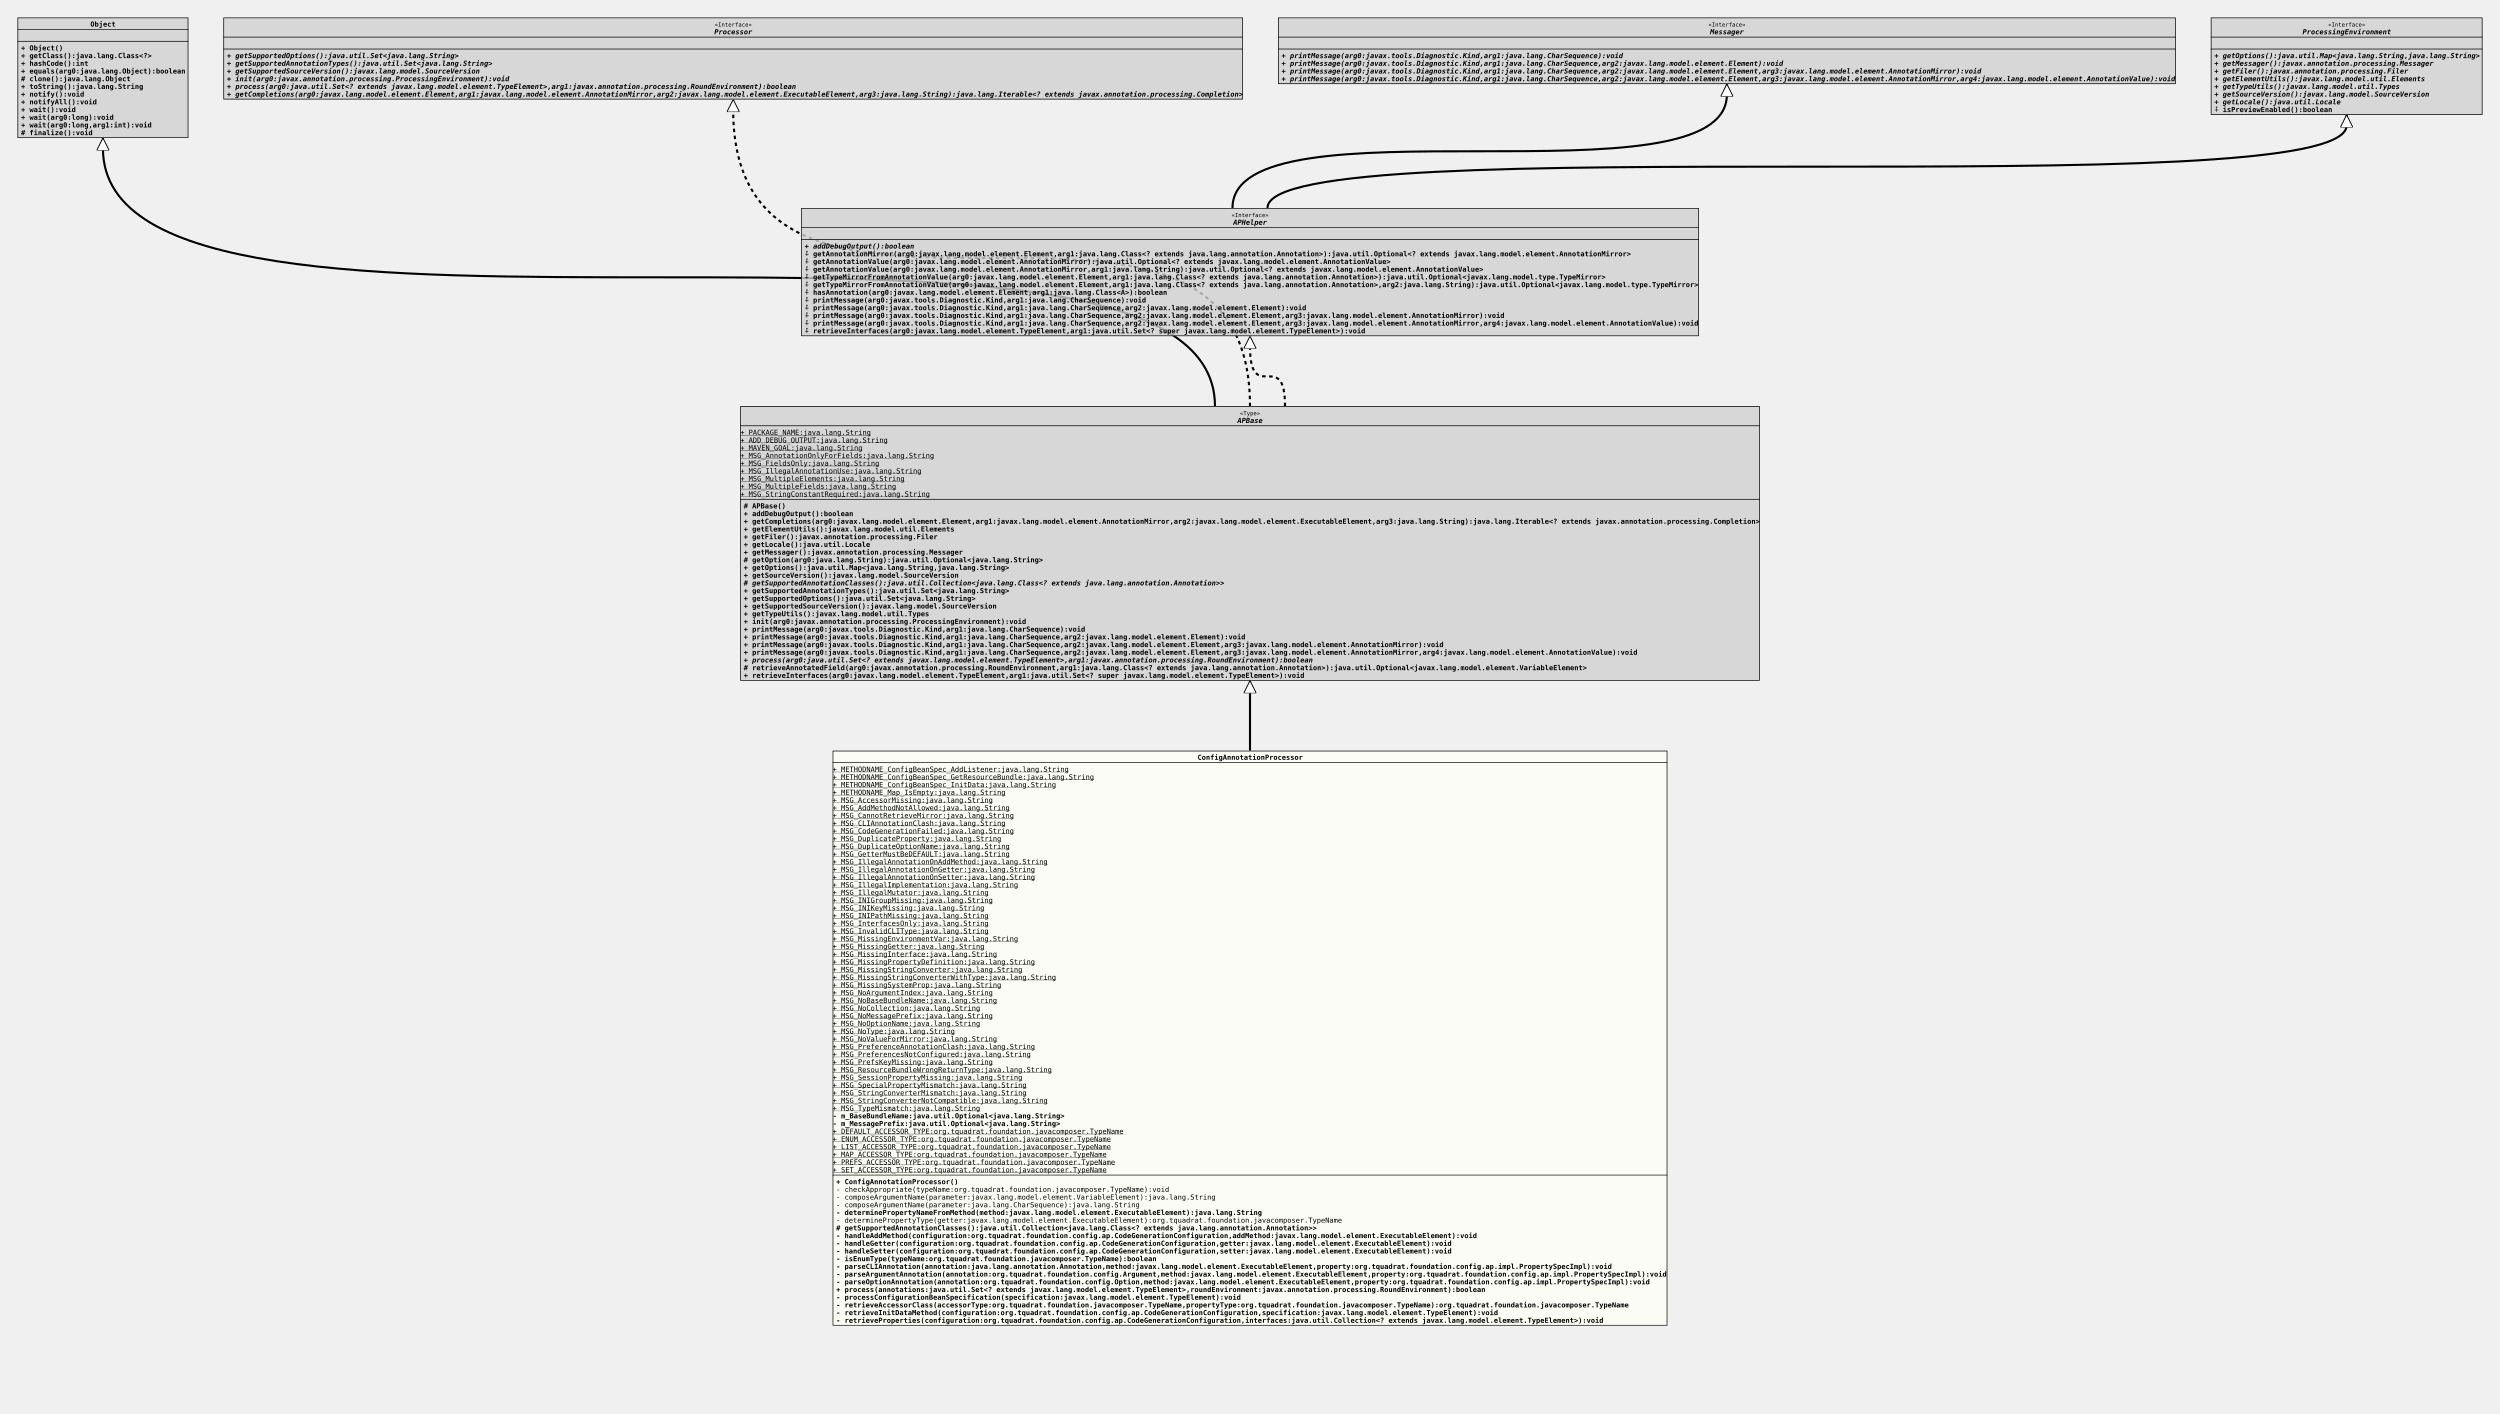
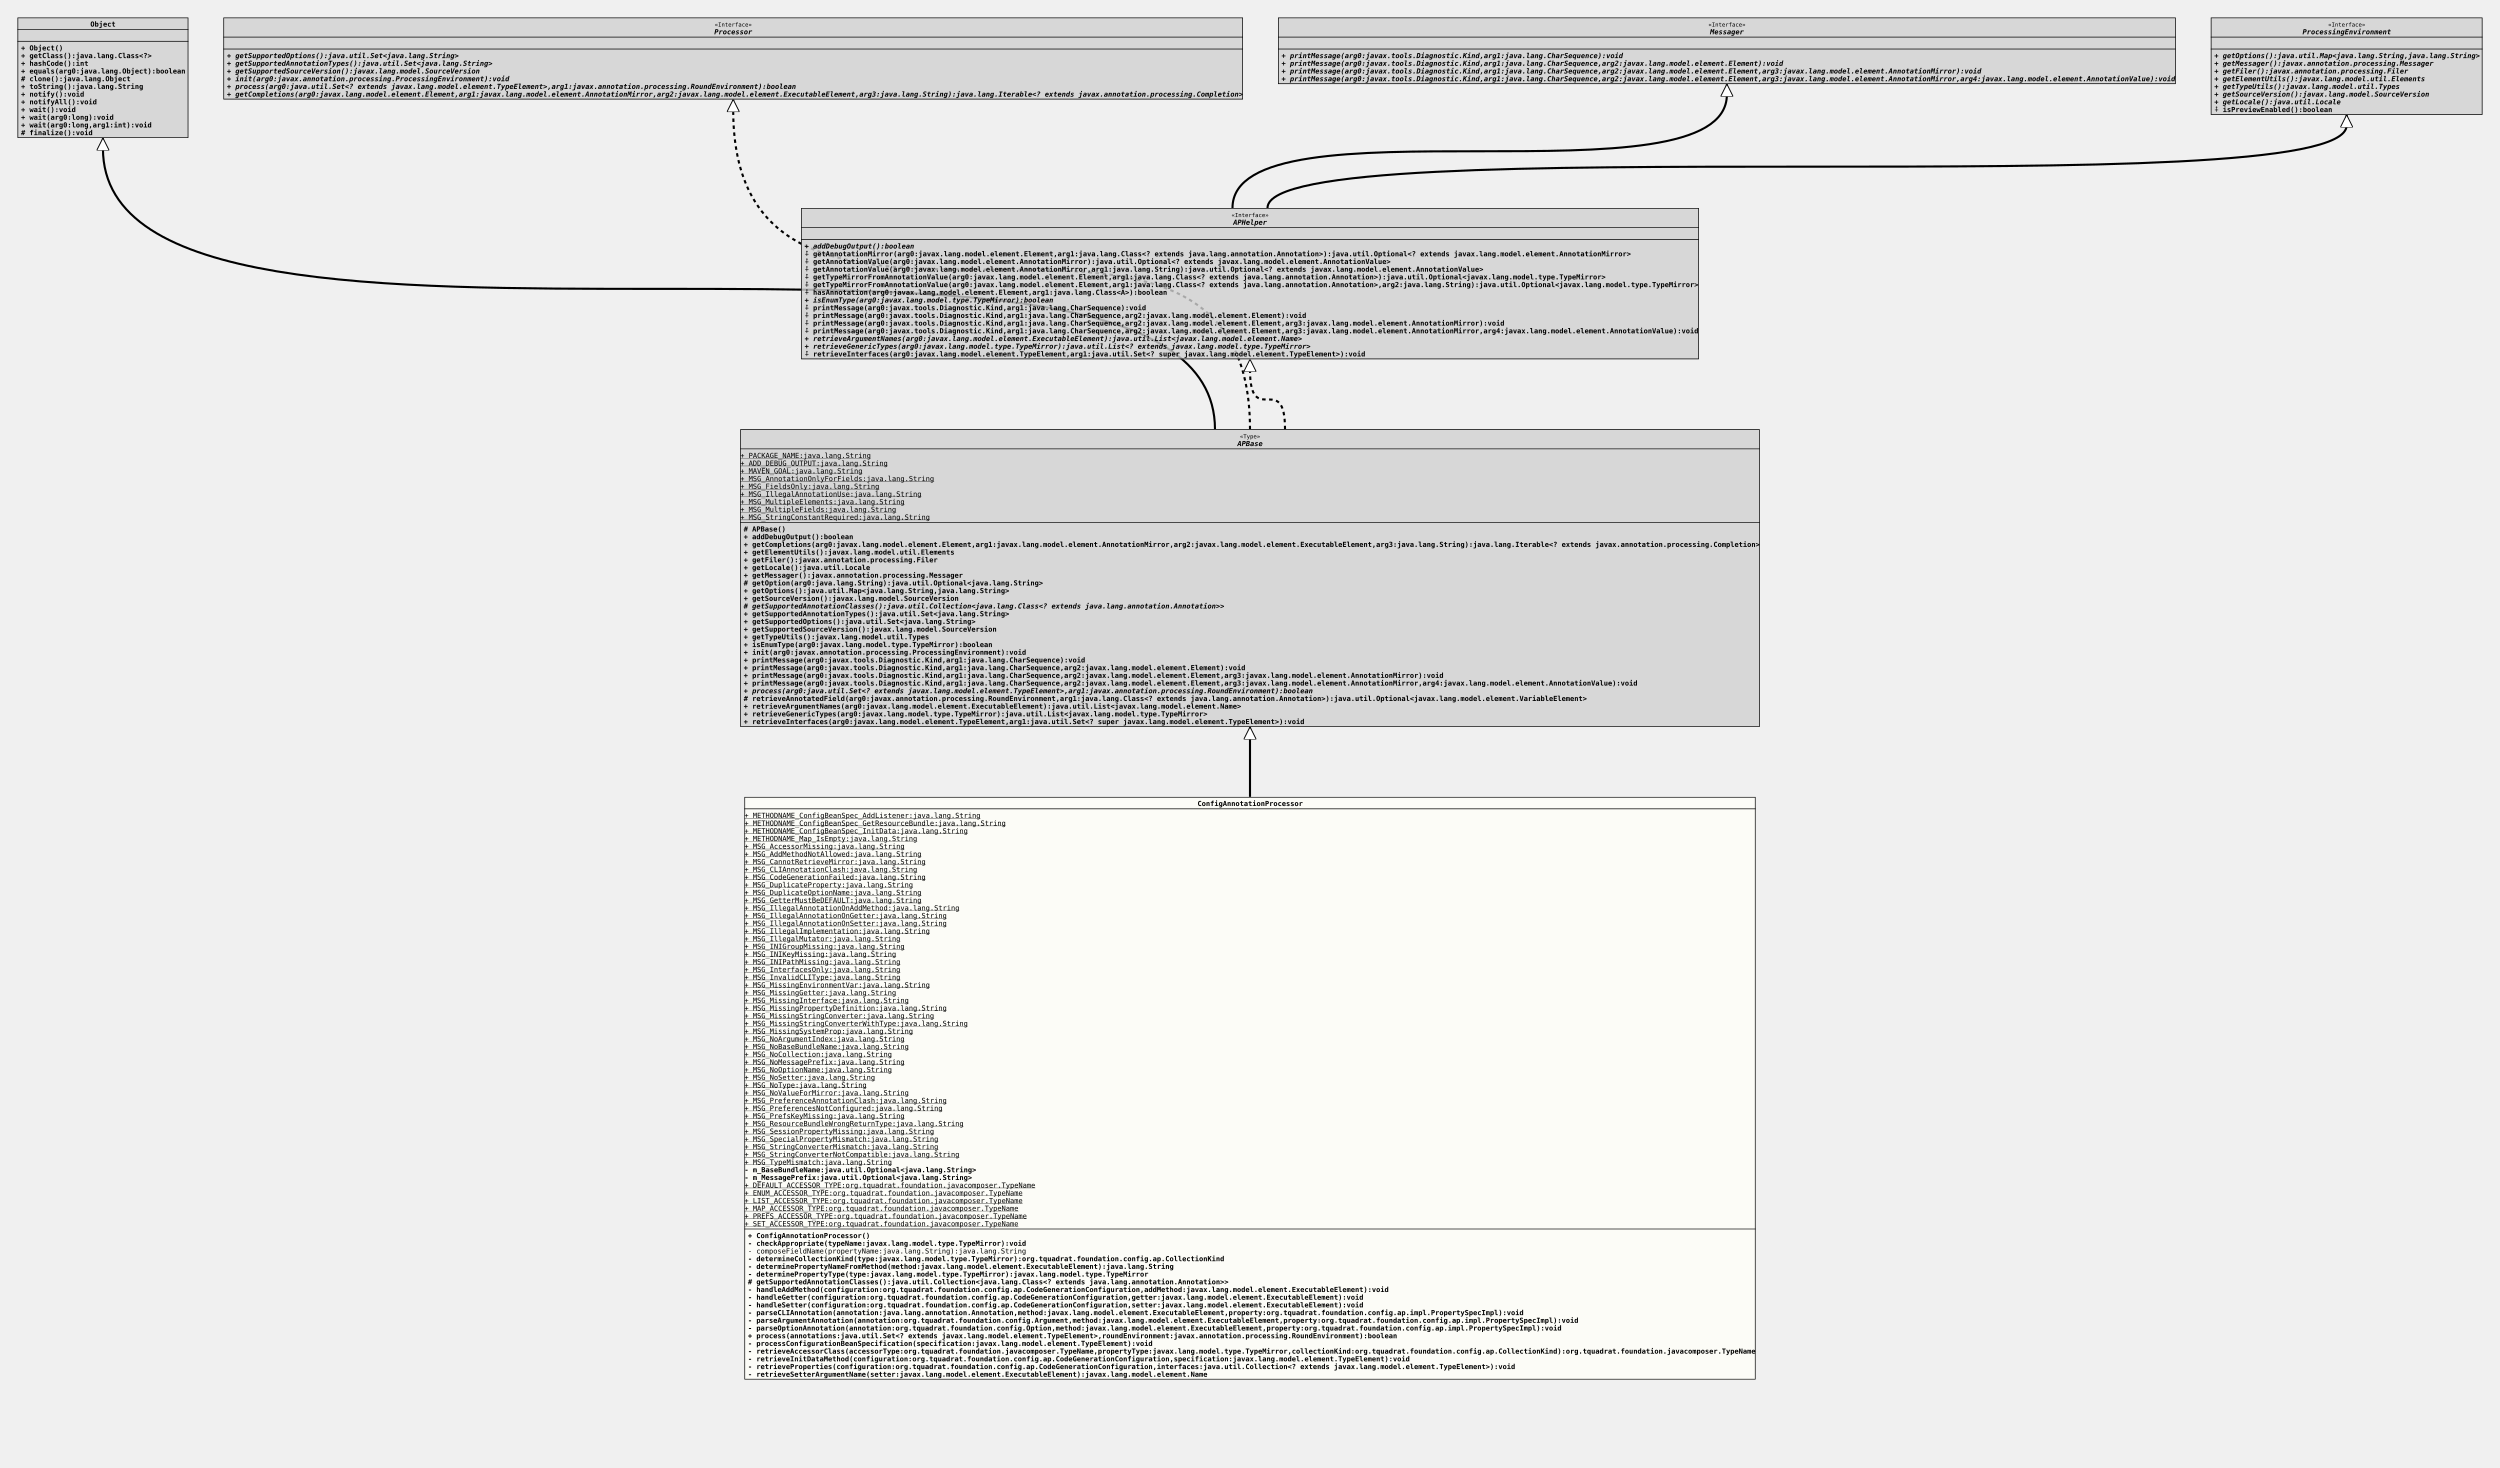
- <svg xmlns="http://www.w3.org/2000/svg" xmlns:xlink="http://www.w3.org/1999/xlink" version="1.1" baseProfile="full" width="3570.000" height="2018.000">
+ <svg xmlns="http://www.w3.org/2000/svg" xmlns:xlink="http://www.w3.org/1999/xlink" version="1.1" baseProfile="full" width="3570.000" height="2095.000">
  <defs>
    <style>
            line
            {
              stroke: black;
            }
            line.separator
            {
              stroke:       black;
              stroke-width: 1;
            }
            marker
            {
              fill: white;
            }
            path
            {
              fill:   white;
              stroke: black;
            }
            path.implementation
            {
              fill:             none;
              stroke-dasharray: 5,5;
              stroke-width:     3;
            }
            path.inheritance
            {
              fill:         none;
              stroke-width: 3;
            }
            rect
            {
              fill:         none;
              stroke:       black;
              stroke-width: 2;
            }
            rect.externalClass
            {
              fill:         #D0D0D0;
              fill-opacity: 0.8;
            }
            rect.focusClass
            {
              fill:         #FFFFF9;
              fill-opacity: 0.8;
            }
            rect.otherClass
            {
              fill:         #F0E68C;
              fill-opacity: 0.8;
            }
            rect.template
            {
              fill:             #FFFFFF;
              fill-opacity:     1.0;
              stroke-dasharray: 3,3;
            }
            text
            {
              font-family: monospace;
              font-size:   10px;
              font-weight: bold;
            }
            text.abstract
            {
              font-style: italic;
            }
            text.final
            {
              text-decoration: underline;
            }
            text.static
            {
              font-weight: normal;
            }
            text.stereotype
            {
              font-size:   8px;
              font-weight: normal;
            }
            </style>
    <marker id="inheritance" viewBox="0,0,40,40" markerUnits="strokeWidth" refX="40" refY="20" markerWidth="6" markerHeight="6" orient="auto">
      <path d="M40,20 l-40,-20 v40 Z" fill="#ffffff" stroke="#000000" stroke-width="3" />
    </marker>
    <marker id="implementation" viewBox="0,0,40,40" markerUnits="strokeWidth" refX="40" refY="20" markerWidth="6" markerHeight="6" orient="auto">
      <path d="M40,20 l-40,-20 v40 Z" fill="#ffffff" stroke="#000000" stroke-width="3" />
    </marker>
    <clipPath id="ID000001">
-       <rect class="focusClass" height="821.000" width="1192.000" x="0.000" y="0.000" />
+       <rect class="focusClass" height="832.000" width="1444.000" x="0.000" y="0.000" />
    </clipPath>
    <symbol id="org.tquadrat.foundation.config.ap.ConfigAnnotationProcessor">
      <g>
        <g class="focusClass" clip-path="url(#ID000001)">
-           <rect x="0.000" y="0.000" width="1192.000" height="821.000" class="focusClass" />
-           <line x1="0.000" y1="17.000" x2="1192.000" y2="17.000" class="separator" />
-           <text x="521.000" y="13.000">ConfigAnnotationProcessor</text>
-           <line x1="0.000" y1="606.000" x2="1192.000" y2="606.000" class="separator" />
+           <rect x="0.000" y="0.000" width="1444.000" height="832.000" class="focusClass" />
+           <line x1="0.000" y1="17.000" x2="1444.000" y2="17.000" class="separator" />
+           <text x="647.000" y="13.000">ConfigAnnotationProcessor</text>
+           <line x1="0.000" y1="617.000" x2="1444.000" y2="617.000" class="separator" />
          <text y="30.000" class="static final">+ METHODNAME_ConfigBeanSpec_AddListener:java.lang.String</text>
          <text y="41.000" class="static final">+ METHODNAME_ConfigBeanSpec_GetResourceBundle:java.lang.String</text>
          <text y="52.000" class="static final">+ METHODNAME_ConfigBeanSpec_InitData:java.lang.String</text>
          <text y="63.000" class="static final">+ METHODNAME_Map_IsEmpty:java.lang.String</text>
          <text y="74.000" class="static final">+ MSG_AccessorMissing:java.lang.String</text>
          <text y="85.000" class="static final">+ MSG_AddMethodNotAllowed:java.lang.String</text>
          <text y="96.000" class="static final">+ MSG_CannotRetrieveMirror:java.lang.String</text>
          <text y="107.000" class="static final">+ MSG_CLIAnnotationClash:java.lang.String</text>
          <text y="118.000" class="static final">+ MSG_CodeGenerationFailed:java.lang.String</text>
          <text y="129.000" class="static final">+ MSG_DuplicateProperty:java.lang.String</text>
          <text y="140.000" class="static final">+ MSG_DuplicateOptionName:java.lang.String</text>
          <text y="151.000" class="static final">+ MSG_GetterMustBeDEFAULT:java.lang.String</text>
          <text y="162.000" class="static final">+ MSG_IllegalAnnotationOnAddMethod:java.lang.String</text>
          <text y="173.000" class="static final">+ MSG_IllegalAnnotationOnGetter:java.lang.String</text>
          <text y="184.000" class="static final">+ MSG_IllegalAnnotationOnSetter:java.lang.String</text>
          <text y="195.000" class="static final">+ MSG_IllegalImplementation:java.lang.String</text>
          <text y="206.000" class="static final">+ MSG_IllegalMutator:java.lang.String</text>
          <text y="217.000" class="static final">+ MSG_INIGroupMissing:java.lang.String</text>
          <text y="228.000" class="static final">+ MSG_INIKeyMissing:java.lang.String</text>
          <text y="239.000" class="static final">+ MSG_INIPathMissing:java.lang.String</text>
          <text y="250.000" class="static final">+ MSG_InterfacesOnly:java.lang.String</text>
          <text y="261.000" class="static final">+ MSG_InvalidCLIType:java.lang.String</text>
          <text y="272.000" class="static final">+ MSG_MissingEnvironmentVar:java.lang.String</text>
          <text y="283.000" class="static final">+ MSG_MissingGetter:java.lang.String</text>
          <text y="294.000" class="static final">+ MSG_MissingInterface:java.lang.String</text>
          <text y="305.000" class="static final">+ MSG_MissingPropertyDefinition:java.lang.String</text>
          <text y="316.000" class="static final">+ MSG_MissingStringConverter:java.lang.String</text>
          <text y="327.000" class="static final">+ MSG_MissingStringConverterWithType:java.lang.String</text>
          <text y="338.000" class="static final">+ MSG_MissingSystemProp:java.lang.String</text>
          <text y="349.000" class="static final">+ MSG_NoArgumentIndex:java.lang.String</text>
          <text y="360.000" class="static final">+ MSG_NoBaseBundleName:java.lang.String</text>
          <text y="371.000" class="static final">+ MSG_NoCollection:java.lang.String</text>
          <text y="382.000" class="static final">+ MSG_NoMessagePrefix:java.lang.String</text>
          <text y="393.000" class="static final">+ MSG_NoOptionName:java.lang.String</text>
-           <text y="404.000" class="static final">+ MSG_NoType:java.lang.String</text>
-           <text y="415.000" class="static final">+ MSG_NoValueForMirror:java.lang.String</text>
-           <text y="426.000" class="static final">+ MSG_PreferenceAnnotationClash:java.lang.String</text>
-           <text y="437.000" class="static final">+ MSG_PreferencesNotConfigured:java.lang.String</text>
-           <text y="448.000" class="static final">+ MSG_PrefsKeyMissing:java.lang.String</text>
-           <text y="459.000" class="static final">+ MSG_ResourceBundleWrongReturnType:java.lang.String</text>
-           <text y="470.000" class="static final">+ MSG_SessionPropertyMissing:java.lang.String</text>
-           <text y="481.000" class="static final">+ MSG_SpecialPropertyMismatch:java.lang.String</text>
-           <text y="492.000" class="static final">+ MSG_StringConverterMismatch:java.lang.String</text>
-           <text y="503.000" class="static final">+ MSG_StringConverterNotCompatible:java.lang.String</text>
-           <text y="514.000" class="static final">+ MSG_TypeMismatch:java.lang.String</text>
-           <text y="525.000">- m_BaseBundleName:java.util.Optional&lt;java.lang.String&gt;</text>
-           <text y="536.000">- m_MessagePrefix:java.util.Optional&lt;java.lang.String&gt;</text>
-           <text y="547.000" class="static final">+ DEFAULT_ACCESSOR_TYPE:org.tquadrat.foundation.javacomposer.TypeName</text>
-           <text y="558.000" class="static final">+ ENUM_ACCESSOR_TYPE:org.tquadrat.foundation.javacomposer.TypeName</text>
-           <text y="569.000" class="static final">+ LIST_ACCESSOR_TYPE:org.tquadrat.foundation.javacomposer.TypeName</text>
-           <text y="580.000" class="static final">+ MAP_ACCESSOR_TYPE:org.tquadrat.foundation.javacomposer.TypeName</text>
-           <text y="591.000" class="static final">+ PREFS_ACCESSOR_TYPE:org.tquadrat.foundation.javacomposer.TypeName</text>
-           <text y="602.000" class="static final">+ SET_ACCESSOR_TYPE:org.tquadrat.foundation.javacomposer.TypeName</text>
-           <text x="5.000" y="619.000">+ ConfigAnnotationProcessor()</text>
-           <text x="5.000" y="630.000" class="static">- checkAppropriate(typeName:org.tquadrat.foundation.javacomposer.TypeName):void</text>
-           <text x="5.000" y="641.000" class="static">- composeArgumentName(parameter:javax.lang.model.element.VariableElement):java.lang.String</text>
-           <text x="5.000" y="652.000" class="static">- composeArgumentName(parameter:java.lang.CharSequence):java.lang.String</text>
-           <text x="5.000" y="663.000">- determinePropertyNameFromMethod(method:javax.lang.model.element.ExecutableElement):java.lang.String</text>
-           <text x="5.000" y="674.000" class="static">- determinePropertyType(getter:javax.lang.model.element.ExecutableElement):org.tquadrat.foundation.javacomposer.TypeName</text>
-           <text x="5.000" y="685.000"># getSupportedAnnotationClasses():java.util.Collection&lt;java.lang.Class&lt;? extends java.lang.annotation.Annotation&gt;&gt;</text>
-           <text x="5.000" y="696.000">- handleAddMethod(configuration:org.tquadrat.foundation.config.ap.CodeGenerationConfiguration,addMethod:javax.lang.model.element.ExecutableElement):void</text>
-           <text x="5.000" y="707.000">- handleGetter(configuration:org.tquadrat.foundation.config.ap.CodeGenerationConfiguration,getter:javax.lang.model.element.ExecutableElement):void</text>
-           <text x="5.000" y="718.000">- handleSetter(configuration:org.tquadrat.foundation.config.ap.CodeGenerationConfiguration,setter:javax.lang.model.element.ExecutableElement):void</text>
-           <text x="5.000" y="729.000">- isEnumType(typeName:org.tquadrat.foundation.javacomposer.TypeName):boolean</text>
+           <text y="404.000" class="static final">+ MSG_NoSetter:java.lang.String</text>
+           <text y="415.000" class="static final">+ MSG_NoType:java.lang.String</text>
+           <text y="426.000" class="static final">+ MSG_NoValueForMirror:java.lang.String</text>
+           <text y="437.000" class="static final">+ MSG_PreferenceAnnotationClash:java.lang.String</text>
+           <text y="448.000" class="static final">+ MSG_PreferencesNotConfigured:java.lang.String</text>
+           <text y="459.000" class="static final">+ MSG_PrefsKeyMissing:java.lang.String</text>
+           <text y="470.000" class="static final">+ MSG_ResourceBundleWrongReturnType:java.lang.String</text>
+           <text y="481.000" class="static final">+ MSG_SessionPropertyMissing:java.lang.String</text>
+           <text y="492.000" class="static final">+ MSG_SpecialPropertyMismatch:java.lang.String</text>
+           <text y="503.000" class="static final">+ MSG_StringConverterMismatch:java.lang.String</text>
+           <text y="514.000" class="static final">+ MSG_StringConverterNotCompatible:java.lang.String</text>
+           <text y="525.000" class="static final">+ MSG_TypeMismatch:java.lang.String</text>
+           <text y="536.000">- m_BaseBundleName:java.util.Optional&lt;java.lang.String&gt;</text>
+           <text y="547.000">- m_MessagePrefix:java.util.Optional&lt;java.lang.String&gt;</text>
+           <text y="558.000" class="static final">+ DEFAULT_ACCESSOR_TYPE:org.tquadrat.foundation.javacomposer.TypeName</text>
+           <text y="569.000" class="static final">+ ENUM_ACCESSOR_TYPE:org.tquadrat.foundation.javacomposer.TypeName</text>
+           <text y="580.000" class="static final">+ LIST_ACCESSOR_TYPE:org.tquadrat.foundation.javacomposer.TypeName</text>
+           <text y="591.000" class="static final">+ MAP_ACCESSOR_TYPE:org.tquadrat.foundation.javacomposer.TypeName</text>
+           <text y="602.000" class="static final">+ PREFS_ACCESSOR_TYPE:org.tquadrat.foundation.javacomposer.TypeName</text>
+           <text y="613.000" class="static final">+ SET_ACCESSOR_TYPE:org.tquadrat.foundation.javacomposer.TypeName</text>
+           <text x="5.000" y="630.000">+ ConfigAnnotationProcessor()</text>
+           <text x="5.000" y="641.000">- checkAppropriate(typeName:javax.lang.model.type.TypeMirror):void</text>
+           <text x="5.000" y="652.000" class="static">- composeFieldName(propertyName:java.lang.String):java.lang.String</text>
+           <text x="5.000" y="663.000">- determineCollectionKind(type:javax.lang.model.type.TypeMirror):org.tquadrat.foundation.config.ap.CollectionKind</text>
+           <text x="5.000" y="674.000">- determinePropertyNameFromMethod(method:javax.lang.model.element.ExecutableElement):java.lang.String</text>
+           <text x="5.000" y="685.000">- determinePropertyType(type:javax.lang.model.type.TypeMirror):javax.lang.model.type.TypeMirror</text>
+           <text x="5.000" y="696.000"># getSupportedAnnotationClasses():java.util.Collection&lt;java.lang.Class&lt;? extends java.lang.annotation.Annotation&gt;&gt;</text>
+           <text x="5.000" y="707.000">- handleAddMethod(configuration:org.tquadrat.foundation.config.ap.CodeGenerationConfiguration,addMethod:javax.lang.model.element.ExecutableElement):void</text>
+           <text x="5.000" y="718.000">- handleGetter(configuration:org.tquadrat.foundation.config.ap.CodeGenerationConfiguration,getter:javax.lang.model.element.ExecutableElement):void</text>
+           <text x="5.000" y="729.000">- handleSetter(configuration:org.tquadrat.foundation.config.ap.CodeGenerationConfiguration,setter:javax.lang.model.element.ExecutableElement):void</text>
          <text x="5.000" y="740.000">- parseCLIAnnotation(annotation:java.lang.annotation.Annotation,method:javax.lang.model.element.ExecutableElement,property:org.tquadrat.foundation.config.ap.impl.PropertySpecImpl):void</text>
          <text x="5.000" y="751.000">- parseArgumentAnnotation(annotation:org.tquadrat.foundation.config.Argument,method:javax.lang.model.element.ExecutableElement,property:org.tquadrat.foundation.config.ap.impl.PropertySpecImpl):void</text>
          <text x="5.000" y="762.000">- parseOptionAnnotation(annotation:org.tquadrat.foundation.config.Option,method:javax.lang.model.element.ExecutableElement,property:org.tquadrat.foundation.config.ap.impl.PropertySpecImpl):void</text>
          <text x="5.000" y="773.000">+ process(annotations:java.util.Set&lt;? extends javax.lang.model.element.TypeElement&gt;,roundEnvironment:javax.annotation.processing.RoundEnvironment):boolean</text>
          <text x="5.000" y="784.000">- processConfigurationBeanSpecification(specification:javax.lang.model.element.TypeElement):void</text>
-           <text x="5.000" y="795.000">- retrieveAccessorClass(accessorType:org.tquadrat.foundation.javacomposer.TypeName,propertyType:org.tquadrat.foundation.javacomposer.TypeName):org.tquadrat.foundation.javacomposer.TypeName</text>
+           <text x="5.000" y="795.000">- retrieveAccessorClass(accessorType:org.tquadrat.foundation.javacomposer.TypeName,propertyType:javax.lang.model.type.TypeMirror,collectionKind:org.tquadrat.foundation.config.ap.CollectionKind):org.tquadrat.foundation.javacomposer.TypeName</text>
          <text x="5.000" y="806.000">- retrieveInitDataMethod(configuration:org.tquadrat.foundation.config.ap.CodeGenerationConfiguration,specification:javax.lang.model.element.TypeElement):void</text>
          <text x="5.000" y="817.000">- retrieveProperties(configuration:org.tquadrat.foundation.config.ap.CodeGenerationConfiguration,interfaces:java.util.Collection&lt;? extends javax.lang.model.element.TypeElement&gt;):void</text>
+           <text x="5.000" y="828.000">- retrieveSetterArgumentName(setter:javax.lang.model.element.ExecutableElement):javax.lang.model.element.Name</text>
        </g>
      </g>
    </symbol>
    <clipPath id="ID000002">
-       <rect class="externalClass" height="392.000" width="1456.000" x="0.000" y="0.000" />
+       <rect class="externalClass" height="425.000" width="1456.000" x="0.000" y="0.000" />
    </clipPath>
    <symbol id="org.tquadrat.foundation.ap.APBase">
      <g>
        <g clip-path="url(#ID000002)">
-           <rect x="0.000" y="0.000" width="1456.000" height="392.000" class="externalClass" />
+           <rect x="0.000" y="0.000" width="1456.000" height="425.000" class="externalClass" />
          <line x1="0.000" y1="28.000" x2="1456.000" y2="28.000" class="separator" />
          <text x="713.600" y="13.000" class="stereotype">«Type»</text>
          <text x="710.000" y="24.000" class="abstract">APBase</text>
          <line x1="0.000" y1="133.000" x2="1456.000" y2="133.000" class="separator" />
          <text y="41.000" class="static final">+ PACKAGE_NAME:java.lang.String</text>
          <text y="52.000" class="static final">+ ADD_DEBUG_OUTPUT:java.lang.String</text>
          <text y="63.000" class="static final">+ MAVEN_GOAL:java.lang.String</text>
          <text y="74.000" class="static final">+ MSG_AnnotationOnlyForFields:java.lang.String</text>
          <text y="85.000" class="static final">+ MSG_FieldsOnly:java.lang.String</text>
          <text y="96.000" class="static final">+ MSG_IllegalAnnotationUse:java.lang.String</text>
          <text y="107.000" class="static final">+ MSG_MultipleElements:java.lang.String</text>
          <text y="118.000" class="static final">+ MSG_MultipleFields:java.lang.String</text>
          <text y="129.000" class="static final">+ MSG_StringConstantRequired:java.lang.String</text>
          <text x="5.000" y="146.000"># APBase()</text>
          <text x="5.000" y="157.000">+ addDebugOutput():boolean</text>
          <text x="5.000" y="168.000">+ getCompletions(arg0:javax.lang.model.element.Element,arg1:javax.lang.model.element.AnnotationMirror,arg2:javax.lang.model.element.ExecutableElement,arg3:java.lang.String):java.lang.Iterable&lt;? extends javax.annotation.processing.Completion&gt;</text>
          <text x="5.000" y="179.000">+ getElementUtils():javax.lang.model.util.Elements</text>
          <text x="5.000" y="190.000">+ getFiler():javax.annotation.processing.Filer</text>
          <text x="5.000" y="201.000">+ getLocale():java.util.Locale</text>
          <text x="5.000" y="212.000">+ getMessager():javax.annotation.processing.Messager</text>
          <text x="5.000" y="223.000"># getOption(arg0:java.lang.String):java.util.Optional&lt;java.lang.String&gt;</text>
          <text x="5.000" y="234.000">+ getOptions():java.util.Map&lt;java.lang.String,java.lang.String&gt;</text>
          <text x="5.000" y="245.000">+ getSourceVersion():javax.lang.model.SourceVersion</text>
          <text x="5.000" y="256.000" class="abstract"># getSupportedAnnotationClasses():java.util.Collection&lt;java.lang.Class&lt;? extends java.lang.annotation.Annotation&gt;&gt;</text>
          <text x="5.000" y="267.000">+ getSupportedAnnotationTypes():java.util.Set&lt;java.lang.String&gt;</text>
          <text x="5.000" y="278.000">+ getSupportedOptions():java.util.Set&lt;java.lang.String&gt;</text>
          <text x="5.000" y="289.000">+ getSupportedSourceVersion():javax.lang.model.SourceVersion</text>
          <text x="5.000" y="300.000">+ getTypeUtils():javax.lang.model.util.Types</text>
-           <text x="5.000" y="311.000">+ init(arg0:javax.annotation.processing.ProcessingEnvironment):void</text>
-           <text x="5.000" y="322.000">+ printMessage(arg0:javax.tools.Diagnostic.Kind,arg1:java.lang.CharSequence):void</text>
-           <text x="5.000" y="333.000">+ printMessage(arg0:javax.tools.Diagnostic.Kind,arg1:java.lang.CharSequence,arg2:javax.lang.model.element.Element):void</text>
-           <text x="5.000" y="344.000">+ printMessage(arg0:javax.tools.Diagnostic.Kind,arg1:java.lang.CharSequence,arg2:javax.lang.model.element.Element,arg3:javax.lang.model.element.AnnotationMirror):void</text>
-           <text x="5.000" y="355.000">+ printMessage(arg0:javax.tools.Diagnostic.Kind,arg1:java.lang.CharSequence,arg2:javax.lang.model.element.Element,arg3:javax.lang.model.element.AnnotationMirror,arg4:javax.lang.model.element.AnnotationValue):void</text>
-           <text x="5.000" y="366.000" class="abstract">+ process(arg0:java.util.Set&lt;? extends javax.lang.model.element.TypeElement&gt;,arg1:javax.annotation.processing.RoundEnvironment):boolean</text>
-           <text x="5.000" y="377.000"># retrieveAnnotatedField(arg0:javax.annotation.processing.RoundEnvironment,arg1:java.lang.Class&lt;? extends java.lang.annotation.Annotation&gt;):java.util.Optional&lt;javax.lang.model.element.VariableElement&gt;</text>
-           <text x="5.000" y="388.000">+ retrieveInterfaces(arg0:javax.lang.model.element.TypeElement,arg1:java.util.Set&lt;? super javax.lang.model.element.TypeElement&gt;):void</text>
+           <text x="5.000" y="311.000">+ isEnumType(arg0:javax.lang.model.type.TypeMirror):boolean</text>
+           <text x="5.000" y="322.000">+ init(arg0:javax.annotation.processing.ProcessingEnvironment):void</text>
+           <text x="5.000" y="333.000">+ printMessage(arg0:javax.tools.Diagnostic.Kind,arg1:java.lang.CharSequence):void</text>
+           <text x="5.000" y="344.000">+ printMessage(arg0:javax.tools.Diagnostic.Kind,arg1:java.lang.CharSequence,arg2:javax.lang.model.element.Element):void</text>
+           <text x="5.000" y="355.000">+ printMessage(arg0:javax.tools.Diagnostic.Kind,arg1:java.lang.CharSequence,arg2:javax.lang.model.element.Element,arg3:javax.lang.model.element.AnnotationMirror):void</text>
+           <text x="5.000" y="366.000">+ printMessage(arg0:javax.tools.Diagnostic.Kind,arg1:java.lang.CharSequence,arg2:javax.lang.model.element.Element,arg3:javax.lang.model.element.AnnotationMirror,arg4:javax.lang.model.element.AnnotationValue):void</text>
+           <text x="5.000" y="377.000" class="abstract">+ process(arg0:java.util.Set&lt;? extends javax.lang.model.element.TypeElement&gt;,arg1:javax.annotation.processing.RoundEnvironment):boolean</text>
+           <text x="5.000" y="388.000"># retrieveAnnotatedField(arg0:javax.annotation.processing.RoundEnvironment,arg1:java.lang.Class&lt;? extends java.lang.annotation.Annotation&gt;):java.util.Optional&lt;javax.lang.model.element.VariableElement&gt;</text>
+           <text x="5.000" y="399.000">+ retrieveArgumentNames(arg0:javax.lang.model.element.ExecutableElement):java.util.List&lt;javax.lang.model.element.Name&gt;</text>
+           <text x="5.000" y="410.000">+ retrieveGenericTypes(arg0:javax.lang.model.type.TypeMirror):java.util.List&lt;javax.lang.model.type.TypeMirror&gt;</text>
+           <text x="5.000" y="421.000">+ retrieveInterfaces(arg0:javax.lang.model.element.TypeElement,arg1:java.util.Set&lt;? super javax.lang.model.element.TypeElement&gt;):void</text>
        </g>
      </g>
    </symbol>
    <clipPath id="ID000003">
      <rect class="externalClass" height="172.000" width="244.000" x="0.000" y="0.000" />
    </clipPath>
    <symbol id="java.lang.Object">
      <g>
        <g clip-path="url(#ID000003)">
          <rect x="0.000" y="0.000" width="244.000" height="172.000" class="externalClass" />
          <line x1="0.000" y1="17.000" x2="244.000" y2="17.000" class="separator" />
          <text x="104.000" y="13.000">Object</text>
          <line x1="0.000" y1="34.000" x2="244.000" y2="34.000" class="separator" />
          <text x="5.000" y="30.000" />
          <text x="5.000" y="47.000">+ Object()</text>
          <text x="5.000" y="58.000">+ getClass():java.lang.Class&lt;?&gt;</text>
          <text x="5.000" y="69.000">+ hashCode():int</text>
          <text x="5.000" y="80.000">+ equals(arg0:java.lang.Object):boolean</text>
          <text x="5.000" y="91.000"># clone():java.lang.Object</text>
          <text x="5.000" y="102.000">+ toString():java.lang.String</text>
          <text x="5.000" y="113.000">+ notify():void</text>
          <text x="5.000" y="124.000">+ notifyAll():void</text>
          <text x="5.000" y="135.000">+ wait():void</text>
          <text x="5.000" y="146.000">+ wait(arg0:long):void</text>
          <text x="5.000" y="157.000">+ wait(arg0:long,arg1:int):void</text>
          <text x="5.000" y="168.000"># finalize():void</text>
        </g>
      </g>
    </symbol>
    <clipPath id="ID000004">
      <rect class="externalClass" height="117.000" width="1456.000" x="0.000" y="0.000" />
    </clipPath>
    <symbol id="javax.annotation.processing.Processor">
      <g>
        <g clip-path="url(#ID000004)">
          <rect x="0.000" y="0.000" width="1456.000" height="117.000" class="externalClass" />
          <line x1="0.000" y1="28.000" x2="1456.000" y2="28.000" class="separator" />
          <text x="701.600" y="13.000" class="stereotype">«Interface»</text>
          <text x="701.000" y="24.000" class="abstract">Processor</text>
          <line x1="0.000" y1="45.000" x2="1456.000" y2="45.000" class="separator" />
          <text x="5.000" y="41.000" />
          <text x="5.000" y="58.000" class="abstract">+ getSupportedOptions():java.util.Set&lt;java.lang.String&gt;</text>
          <text x="5.000" y="69.000" class="abstract">+ getSupportedAnnotationTypes():java.util.Set&lt;java.lang.String&gt;</text>
          <text x="5.000" y="80.000" class="abstract">+ getSupportedSourceVersion():javax.lang.model.SourceVersion</text>
          <text x="5.000" y="91.000" class="abstract">+ init(arg0:javax.annotation.processing.ProcessingEnvironment):void</text>
          <text x="5.000" y="102.000" class="abstract">+ process(arg0:java.util.Set&lt;? extends javax.lang.model.element.TypeElement&gt;,arg1:javax.annotation.processing.RoundEnvironment):boolean</text>
          <text x="5.000" y="113.000" class="abstract">+ getCompletions(arg0:javax.lang.model.element.Element,arg1:javax.lang.model.element.AnnotationMirror,arg2:javax.lang.model.element.ExecutableElement,arg3:java.lang.String):java.lang.Iterable&lt;? extends javax.annotation.processing.Completion&gt;</text>
        </g>
      </g>
    </symbol>
    <clipPath id="ID000005">
-       <rect class="externalClass" height="183.000" width="1282.000" x="0.000" y="0.000" />
+       <rect class="externalClass" height="216.000" width="1282.000" x="0.000" y="0.000" />
    </clipPath>
    <symbol id="org.tquadrat.foundation.ap.APHelper">
      <g>
        <g clip-path="url(#ID000005)">
-           <rect x="0.000" y="0.000" width="1282.000" height="183.000" class="externalClass" />
+           <rect x="0.000" y="0.000" width="1282.000" height="216.000" class="externalClass" />
          <line x1="0.000" y1="28.000" x2="1282.000" y2="28.000" class="separator" />
          <text x="614.600" y="13.000" class="stereotype">«Interface»</text>
          <text x="617.000" y="24.000" class="abstract">APHelper</text>
          <line x1="0.000" y1="45.000" x2="1282.000" y2="45.000" class="separator" />
          <text x="5.000" y="41.000" />
          <text x="5.000" y="58.000" class="abstract">+ addDebugOutput():boolean</text>
          <text x="5.000" y="69.000">⨢ getAnnotationMirror(arg0:javax.lang.model.element.Element,arg1:java.lang.Class&lt;? extends java.lang.annotation.Annotation&gt;):java.util.Optional&lt;? extends javax.lang.model.element.AnnotationMirror&gt;</text>
          <text x="5.000" y="80.000">⨢ getAnnotationValue(arg0:javax.lang.model.element.AnnotationMirror):java.util.Optional&lt;? extends javax.lang.model.element.AnnotationValue&gt;</text>
          <text x="5.000" y="91.000">⨢ getAnnotationValue(arg0:javax.lang.model.element.AnnotationMirror,arg1:java.lang.String):java.util.Optional&lt;? extends javax.lang.model.element.AnnotationValue&gt;</text>
          <text x="5.000" y="102.000">⨢ getTypeMirrorFromAnnotationValue(arg0:javax.lang.model.element.Element,arg1:java.lang.Class&lt;? extends java.lang.annotation.Annotation&gt;):java.util.Optional&lt;javax.lang.model.type.TypeMirror&gt;</text>
          <text x="5.000" y="113.000">⨢ getTypeMirrorFromAnnotationValue(arg0:javax.lang.model.element.Element,arg1:java.lang.Class&lt;? extends java.lang.annotation.Annotation&gt;,arg2:java.lang.String):java.util.Optional&lt;javax.lang.model.type.TypeMirror&gt;</text>
          <text x="5.000" y="124.000">⨢ hasAnnotation(arg0:javax.lang.model.element.Element,arg1:java.lang.Class&lt;A&gt;):boolean</text>
-           <text x="5.000" y="135.000">⨢ printMessage(arg0:javax.tools.Diagnostic.Kind,arg1:java.lang.CharSequence):void</text>
-           <text x="5.000" y="146.000">⨢ printMessage(arg0:javax.tools.Diagnostic.Kind,arg1:java.lang.CharSequence,arg2:javax.lang.model.element.Element):void</text>
-           <text x="5.000" y="157.000">⨢ printMessage(arg0:javax.tools.Diagnostic.Kind,arg1:java.lang.CharSequence,arg2:javax.lang.model.element.Element,arg3:javax.lang.model.element.AnnotationMirror):void</text>
-           <text x="5.000" y="168.000">⨢ printMessage(arg0:javax.tools.Diagnostic.Kind,arg1:java.lang.CharSequence,arg2:javax.lang.model.element.Element,arg3:javax.lang.model.element.AnnotationMirror,arg4:javax.lang.model.element.AnnotationValue):void</text>
-           <text x="5.000" y="179.000">⨢ retrieveInterfaces(arg0:javax.lang.model.element.TypeElement,arg1:java.util.Set&lt;? super javax.lang.model.element.TypeElement&gt;):void</text>
+           <text x="5.000" y="135.000" class="abstract">+ isEnumType(arg0:javax.lang.model.type.TypeMirror):boolean</text>
+           <text x="5.000" y="146.000">⨢ printMessage(arg0:javax.tools.Diagnostic.Kind,arg1:java.lang.CharSequence):void</text>
+           <text x="5.000" y="157.000">⨢ printMessage(arg0:javax.tools.Diagnostic.Kind,arg1:java.lang.CharSequence,arg2:javax.lang.model.element.Element):void</text>
+           <text x="5.000" y="168.000">⨢ printMessage(arg0:javax.tools.Diagnostic.Kind,arg1:java.lang.CharSequence,arg2:javax.lang.model.element.Element,arg3:javax.lang.model.element.AnnotationMirror):void</text>
+           <text x="5.000" y="179.000">⨢ printMessage(arg0:javax.tools.Diagnostic.Kind,arg1:java.lang.CharSequence,arg2:javax.lang.model.element.Element,arg3:javax.lang.model.element.AnnotationMirror,arg4:javax.lang.model.element.AnnotationValue):void</text>
+           <text x="5.000" y="190.000" class="abstract">+ retrieveArgumentNames(arg0:javax.lang.model.element.ExecutableElement):java.util.List&lt;javax.lang.model.element.Name&gt;</text>
+           <text x="5.000" y="201.000" class="abstract">+ retrieveGenericTypes(arg0:javax.lang.model.type.TypeMirror):java.util.List&lt;? extends javax.lang.model.type.TypeMirror&gt;</text>
+           <text x="5.000" y="212.000">⨢ retrieveInterfaces(arg0:javax.lang.model.element.TypeElement,arg1:java.util.Set&lt;? super javax.lang.model.element.TypeElement&gt;):void</text>
        </g>
      </g>
    </symbol>
    <clipPath id="ID000006">
      <rect class="externalClass" height="95.000" width="1282.000" x="0.000" y="0.000" />
    </clipPath>
    <symbol id="javax.annotation.processing.Messager">
      <g>
        <g clip-path="url(#ID000006)">
          <rect x="0.000" y="0.000" width="1282.000" height="95.000" class="externalClass" />
          <line x1="0.000" y1="28.000" x2="1282.000" y2="28.000" class="separator" />
          <text x="614.600" y="13.000" class="stereotype">«Interface»</text>
          <text x="617.000" y="24.000" class="abstract">Messager</text>
          <line x1="0.000" y1="45.000" x2="1282.000" y2="45.000" class="separator" />
          <text x="5.000" y="41.000" />
          <text x="5.000" y="58.000" class="abstract">+ printMessage(arg0:javax.tools.Diagnostic.Kind,arg1:java.lang.CharSequence):void</text>
          <text x="5.000" y="69.000" class="abstract">+ printMessage(arg0:javax.tools.Diagnostic.Kind,arg1:java.lang.CharSequence,arg2:javax.lang.model.element.Element):void</text>
          <text x="5.000" y="80.000" class="abstract">+ printMessage(arg0:javax.tools.Diagnostic.Kind,arg1:java.lang.CharSequence,arg2:javax.lang.model.element.Element,arg3:javax.lang.model.element.AnnotationMirror):void</text>
          <text x="5.000" y="91.000" class="abstract">+ printMessage(arg0:javax.tools.Diagnostic.Kind,arg1:java.lang.CharSequence,arg2:javax.lang.model.element.Element,arg3:javax.lang.model.element.AnnotationMirror,arg4:javax.lang.model.element.AnnotationValue):void</text>
        </g>
      </g>
    </symbol>
    <clipPath id="ID000007">
      <rect class="externalClass" height="139.000" width="388.000" x="0.000" y="0.000" />
    </clipPath>
    <symbol id="javax.annotation.processing.ProcessingEnvironment">
      <g>
        <g clip-path="url(#ID000007)">
          <rect x="0.000" y="0.000" width="388.000" height="139.000" class="externalClass" />
          <line x1="0.000" y1="28.000" x2="388.000" y2="28.000" class="separator" />
          <text x="167.600" y="13.000" class="stereotype">«Interface»</text>
          <text x="131.000" y="24.000" class="abstract">ProcessingEnvironment</text>
          <line x1="0.000" y1="45.000" x2="388.000" y2="45.000" class="separator" />
          <text x="5.000" y="41.000" />
          <text x="5.000" y="58.000" class="abstract">+ getOptions():java.util.Map&lt;java.lang.String,java.lang.String&gt;</text>
          <text x="5.000" y="69.000" class="abstract">+ getMessager():javax.annotation.processing.Messager</text>
          <text x="5.000" y="80.000" class="abstract">+ getFiler():javax.annotation.processing.Filer</text>
          <text x="5.000" y="91.000" class="abstract">+ getElementUtils():javax.lang.model.util.Elements</text>
          <text x="5.000" y="102.000" class="abstract">+ getTypeUtils():javax.lang.model.util.Types</text>
          <text x="5.000" y="113.000" class="abstract">+ getSourceVersion():javax.lang.model.SourceVersion</text>
          <text x="5.000" y="124.000" class="abstract">+ getLocale():java.util.Locale</text>
          <text x="5.000" y="135.000">⨢ isPreviewEnabled():boolean</text>
        </g>
      </g>
    </symbol>
  </defs>
-   <path class="inheritance" d="M1785.000,1072.000 L1785.000,972.000" marker-end="url(#inheritance)" />
-   <path class="inheritance" d="M1735.000,580.000 c0.000,-368.000,-1588.000,0.000,-1588.000,-368.000 v-15" marker-end="url(#inheritance)" />
-   <path class="implementation" d="M1785.000,580.000 c0.000,-423.000,-738.000,0.000,-738.000,-423.000 v-15" marker-end="url(#implementation)" />
-   <path class="implementation" d="M1835.000,580.000 c0.000,-85.000,-50.000,0.000,-50.000,-85.000 v-15" marker-end="url(#implementation)" />
+   <path class="inheritance" d="M1785.000,1138.000 L1785.000,1038.000" marker-end="url(#inheritance)" />
+   <path class="inheritance" d="M1735.000,613.000 c0.000,-401.000,-1588.000,0.000,-1588.000,-401.000 v-15" marker-end="url(#inheritance)" />
+   <path class="implementation" d="M1785.000,613.000 c0.000,-456.000,-738.000,0.000,-738.000,-456.000 v-15" marker-end="url(#implementation)" />
+   <path class="implementation" d="M1835.000,613.000 c0.000,-85.000,-50.000,0.000,-50.000,-85.000 v-15" marker-end="url(#implementation)" />
  <path class="inheritance" d="M1760.000,297.000 c0.000,-162.000,706.000,0.000,706.000,-162.000 v-15" marker-end="url(#inheritance)" />
  <path class="inheritance" d="M1810.000,297.000 c0.000,-118.000,1541.000,0.000,1541.000,-118.000 v-15" marker-end="url(#inheritance)" />
  <use x="25.000" y="25.000" xlink:href="#java.lang.Object" />
  <use x="319.000" y="25.000" xlink:href="#javax.annotation.processing.Processor" />
  <use x="1825.000" y="25.000" xlink:href="#javax.annotation.processing.Messager" />
  <use x="3157.000" y="25.000" xlink:href="#javax.annotation.processing.ProcessingEnvironment" />
  <use x="1144.000" y="297.000" xlink:href="#org.tquadrat.foundation.ap.APHelper" />
-   <use x="1057.000" y="580.000" xlink:href="#org.tquadrat.foundation.ap.APBase" />
-   <use x="1189.000" y="1072.000" xlink:href="#org.tquadrat.foundation.config.ap.ConfigAnnotationProcessor" />
+   <use x="1057.000" y="613.000" xlink:href="#org.tquadrat.foundation.ap.APBase" />
+   <use x="1063.000" y="1138.000" xlink:href="#org.tquadrat.foundation.config.ap.ConfigAnnotationProcessor" />
</svg>
